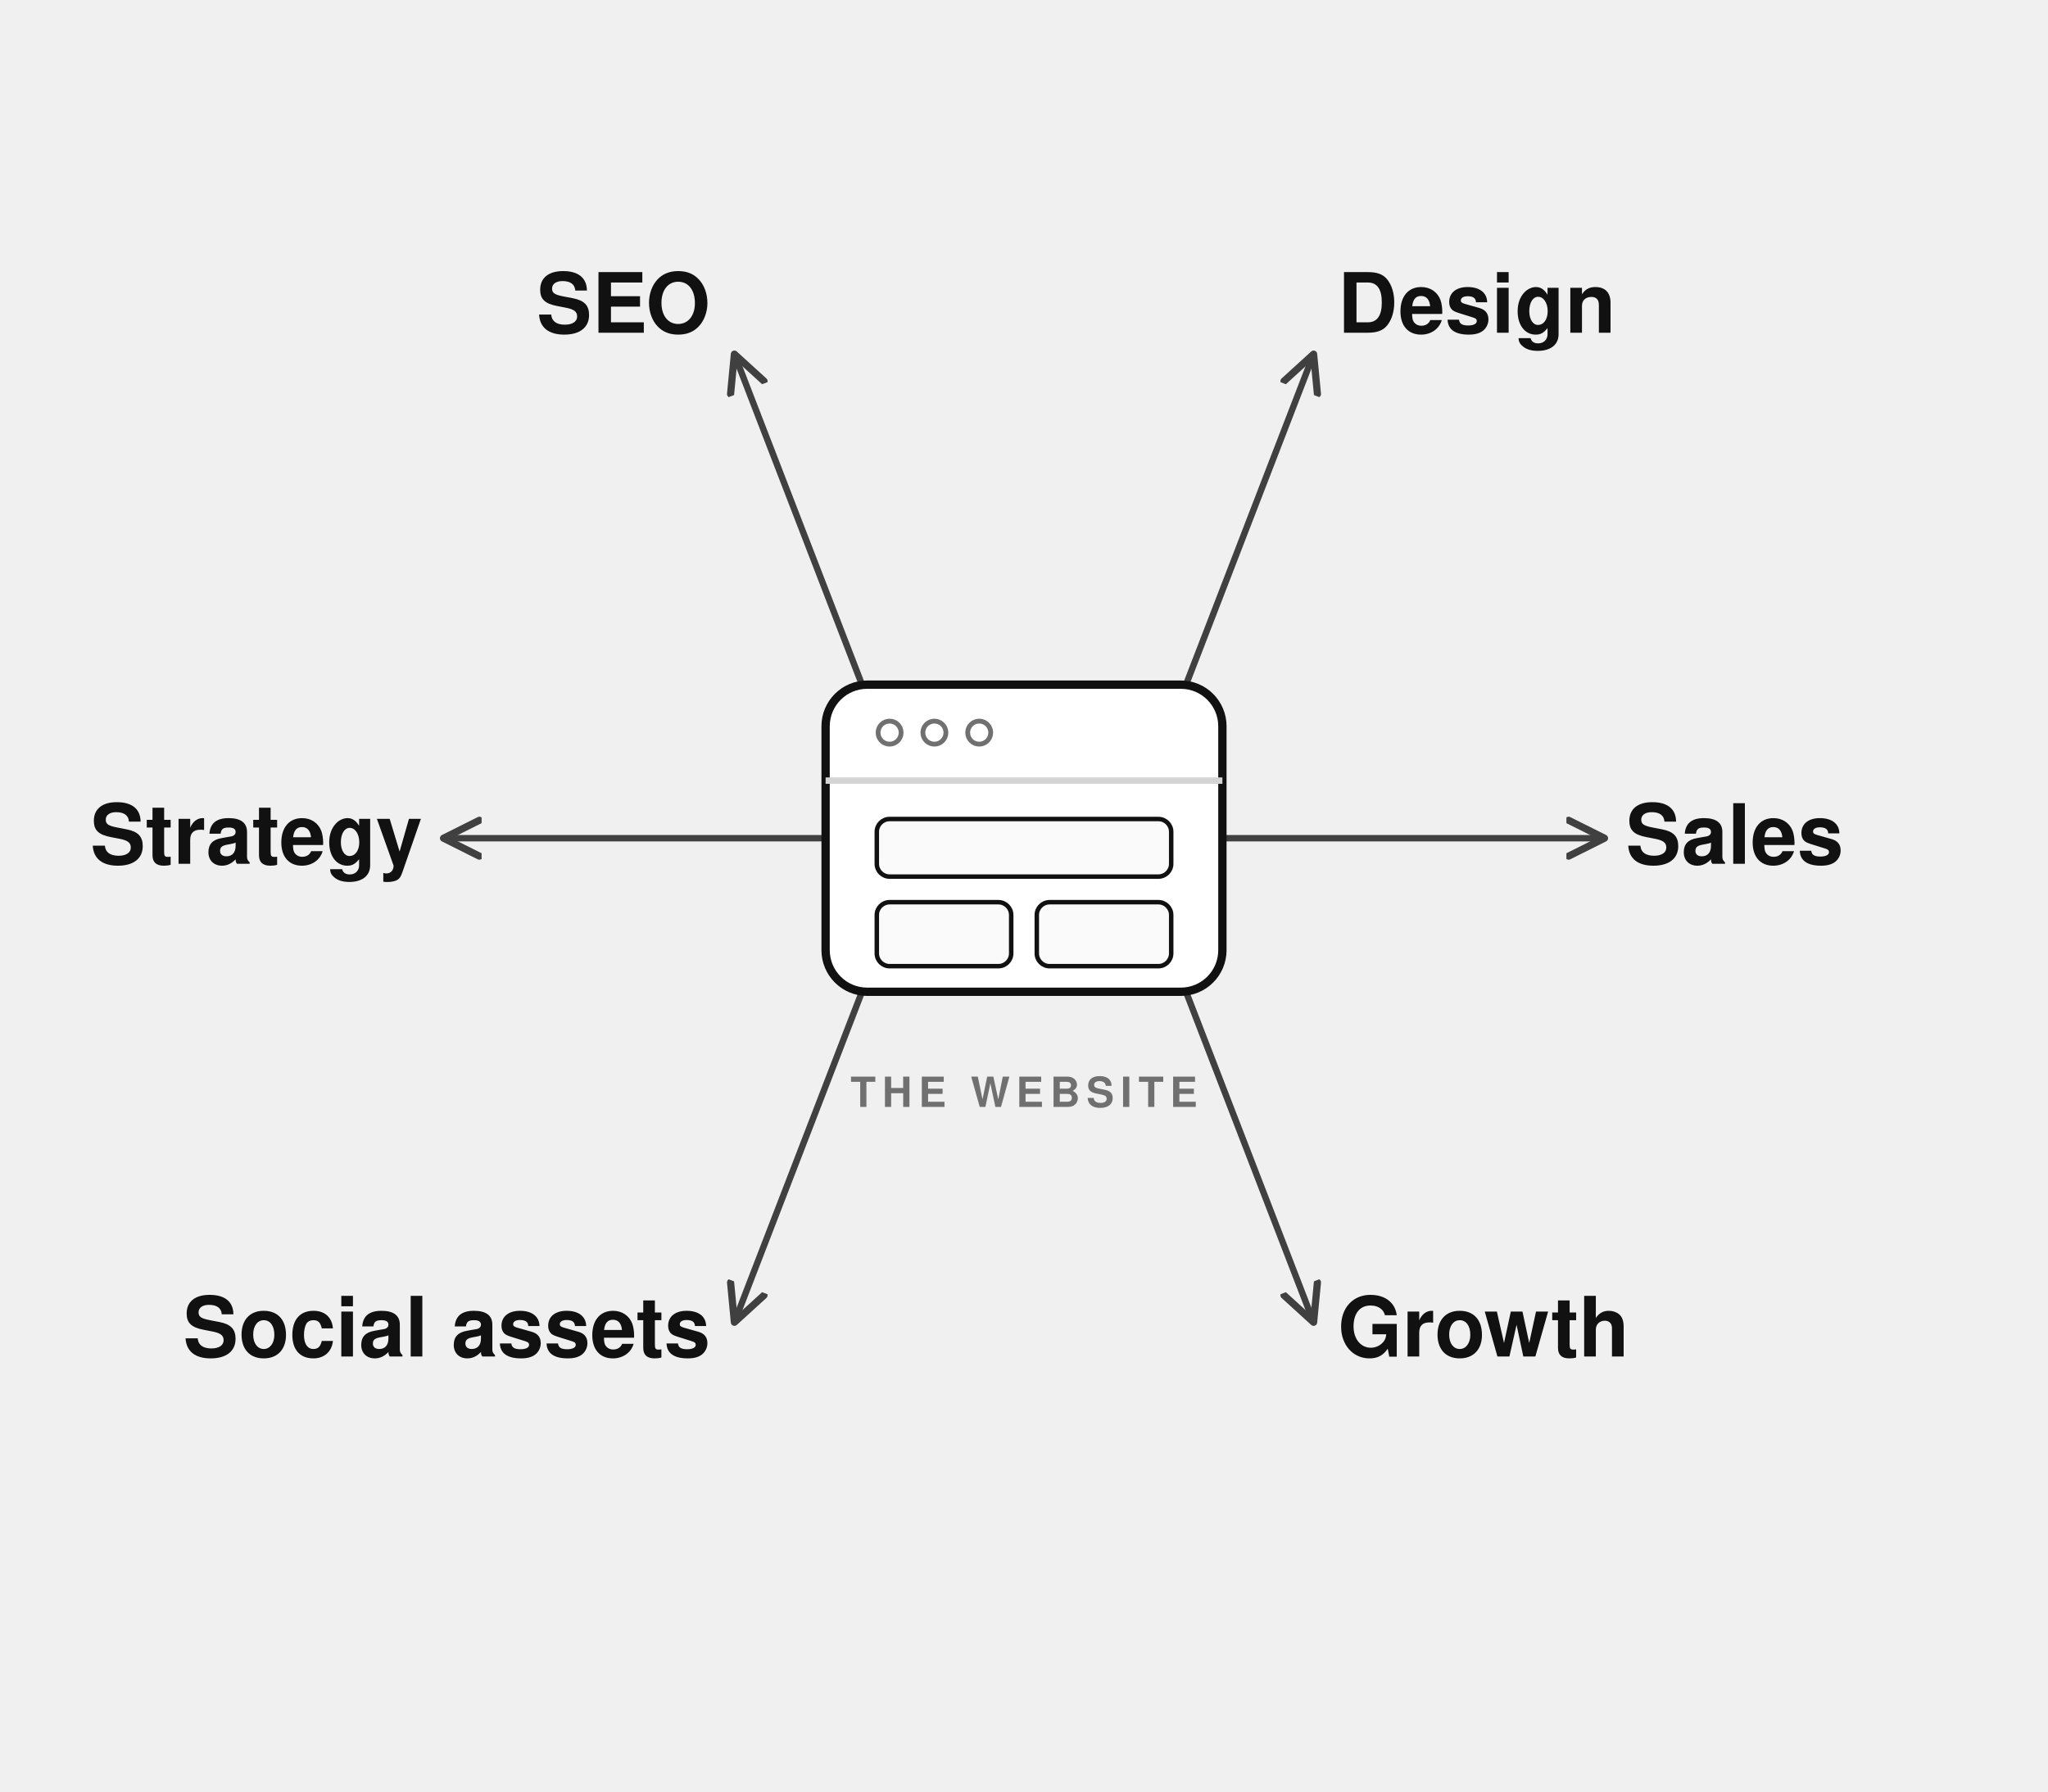
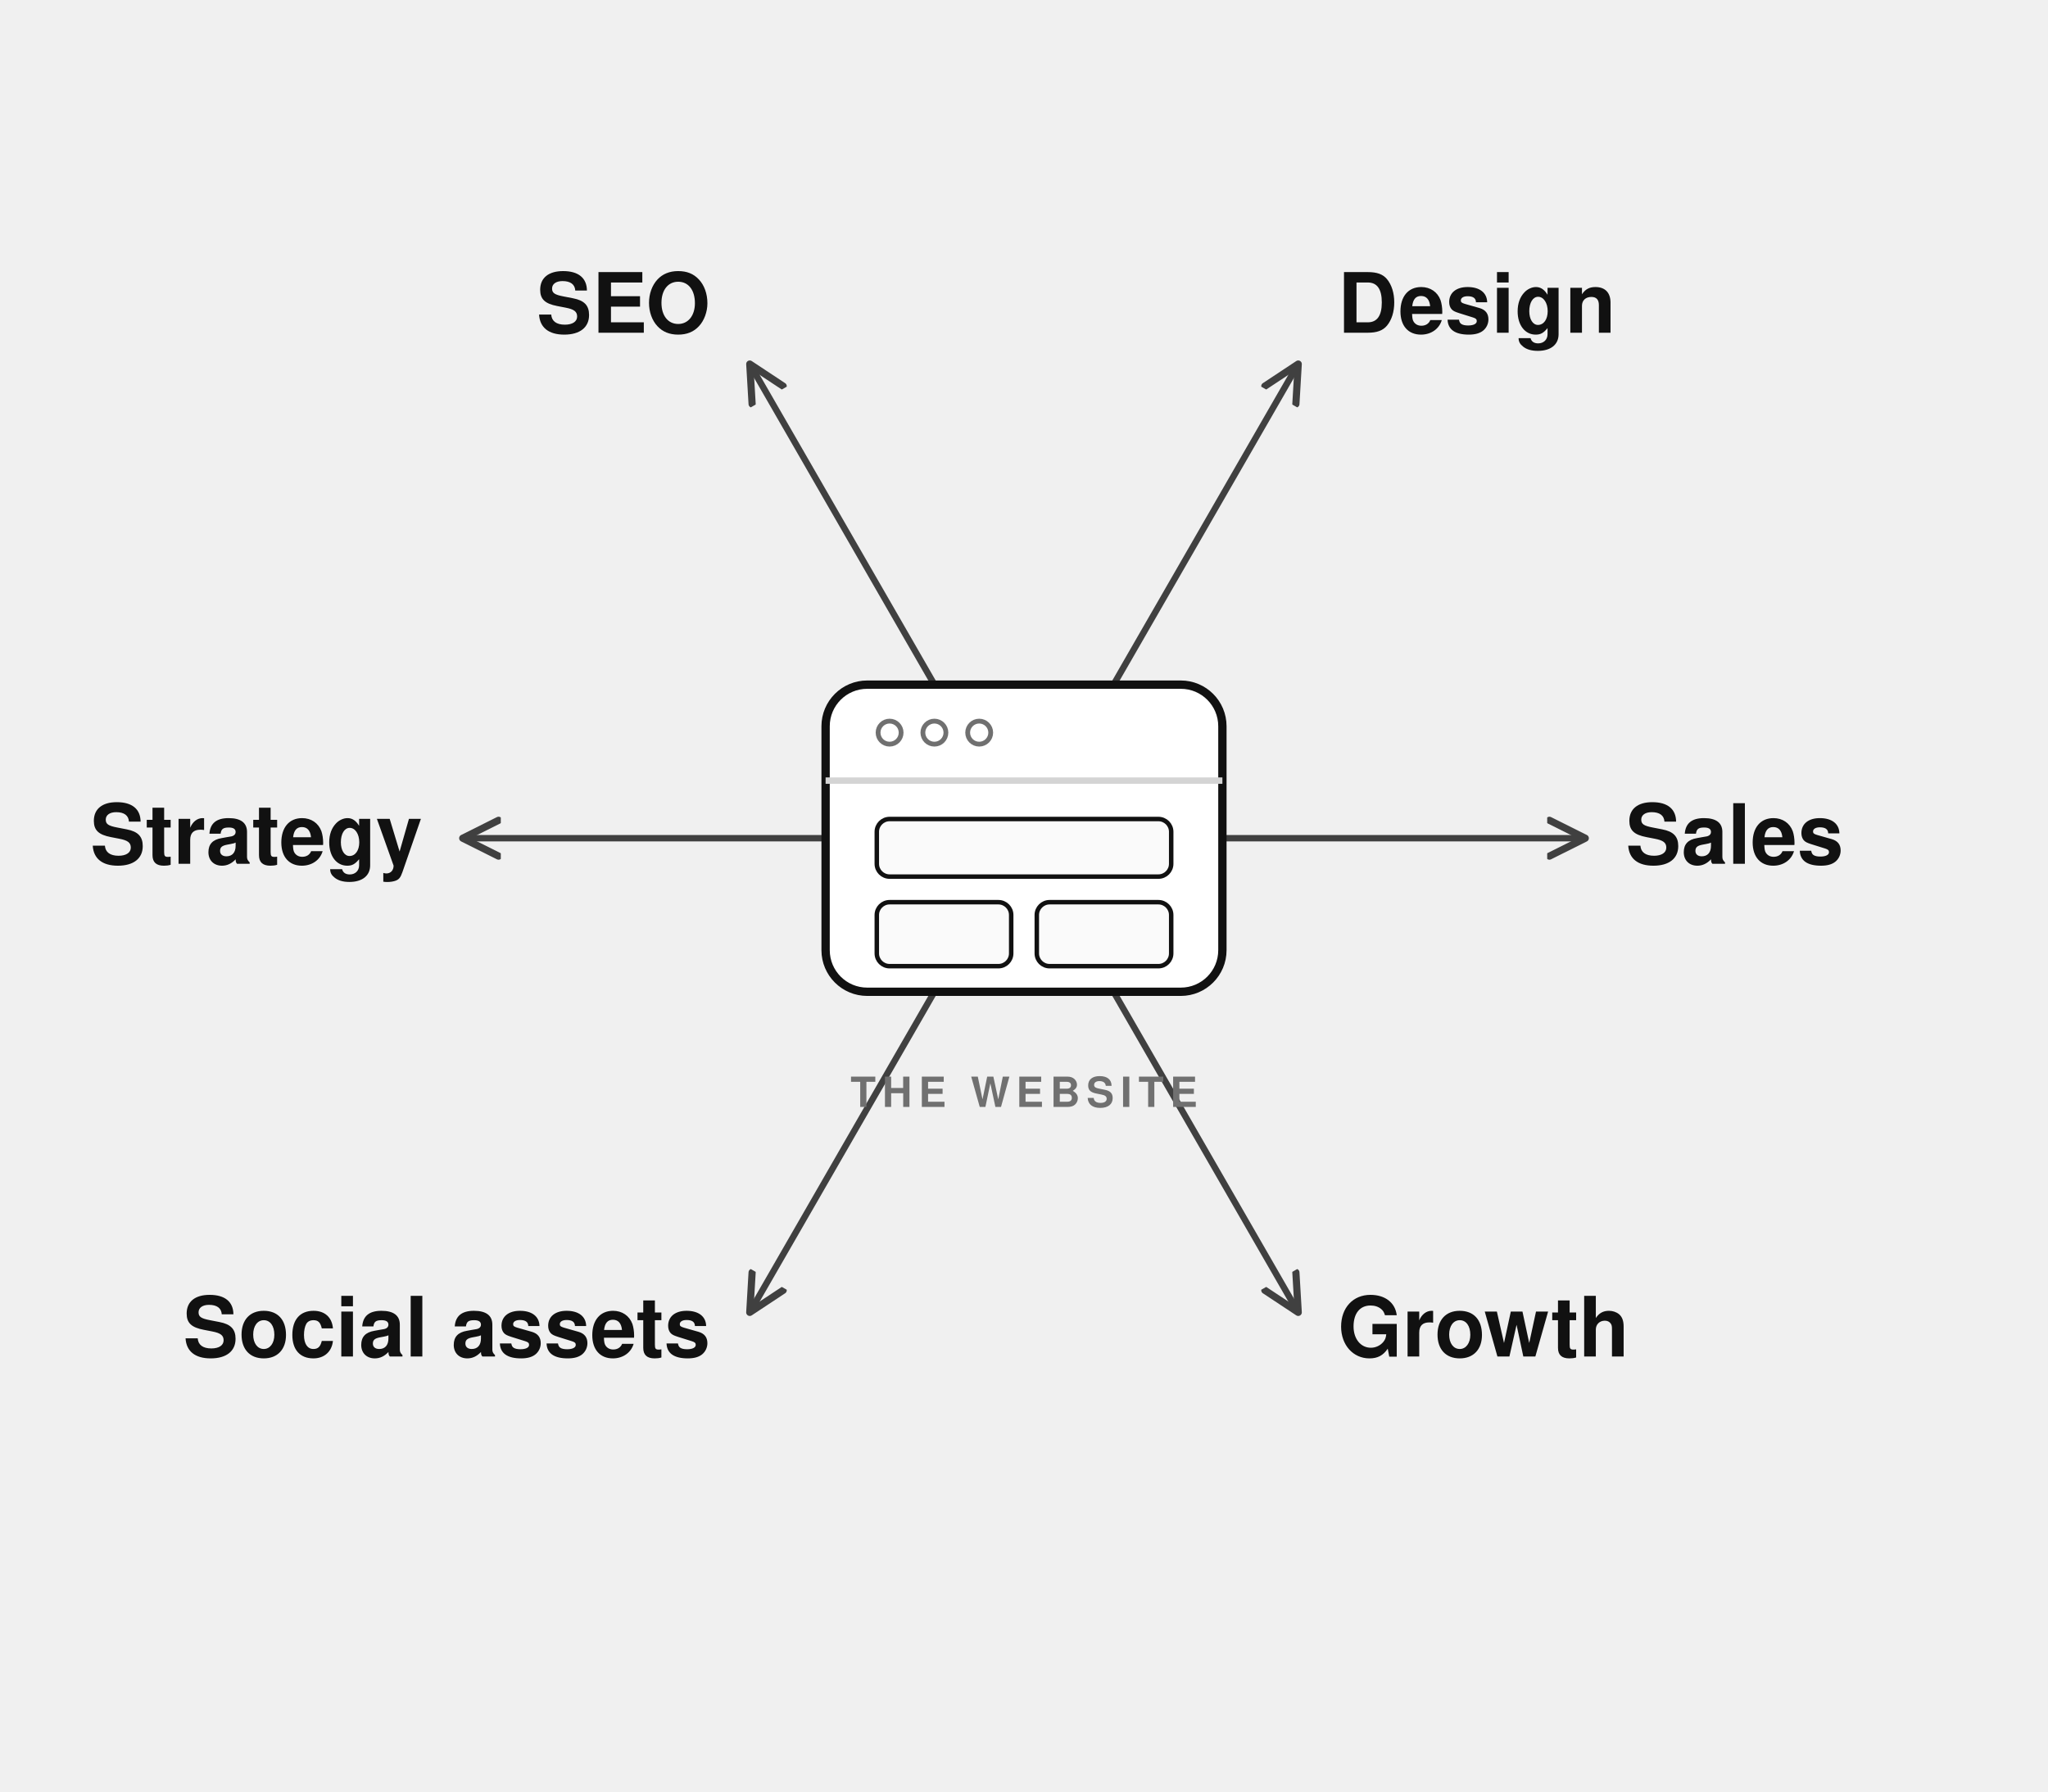
<svg xmlns="http://www.w3.org/2000/svg" viewBox="0 0 640 560" fill="none" role="img" aria-label="The website at the center, with SEO, design, strategy, sales, social assets, and growth all radiating out from it like spokes.">
  <defs>
    <marker id="ah-dark" viewBox="0 0 10 10" refX="7.5" refY="5" markerWidth="7" markerHeight="7" orient="auto">
      <path d="M0.5,1 L8.5,5 L0.5,9" fill="none" stroke="#404040" stroke-width="1.6" stroke-linecap="round" stroke-linejoin="round" />
    </marker>
  </defs>
  <g stroke="#404040" stroke-width="2" stroke-linecap="round">
-     <path d="M274,226 L230,112" marker-end="url(#ah-dark)" />
-     <path d="M366,226 L410,112" marker-end="url(#ah-dark)" />
-     <path d="M258,262 L140,262" marker-end="url(#ah-dark)" />
-     <path d="M382,262 L500,262" marker-end="url(#ah-dark)" />
-     <path d="M274,298 L230,412" marker-end="url(#ah-dark)" />
-     <path d="M366,298 L410,412" marker-end="url(#ah-dark)" />
+     <path d="M292,214 L235,115" marker-end="url(#ah-dark)" />
+     <path d="M348,214 L405,115" marker-end="url(#ah-dark)" />
+     <path d="M258,262 L146,262" marker-end="url(#ah-dark)" />
+     <path d="M382,262 L494,262" marker-end="url(#ah-dark)" />
+     <path d="M292,310 L235,409" marker-end="url(#ah-dark)" />
+     <path d="M348,310 L405,409" marker-end="url(#ah-dark)" />
  </g>
  <rect x="258" y="214" width="124" height="96" rx="13" fill="#ffffff" stroke="#111111" stroke-width="2.6" />
  <line x1="258" y1="244" x2="382" y2="244" stroke="#d4d4d4" stroke-width="2" />
  <circle cx="278" cy="229" r="3.6" fill="none" stroke="#707070" stroke-width="1.5" />
  <circle cx="292" cy="229" r="3.6" fill="none" stroke="#707070" stroke-width="1.5" />
  <circle cx="306" cy="229" r="3.6" fill="none" stroke="#707070" stroke-width="1.5" />
  <rect x="274" y="256" width="92" height="18" rx="4" fill="#fafafa" stroke="#111111" stroke-width="1.4" />
  <rect x="274" y="282" width="42" height="20" rx="4" fill="#fafafa" stroke="#111111" stroke-width="1.4" />
  <rect x="324" y="282" width="42" height="20" rx="4" fill="#fafafa" stroke="#111111" stroke-width="1.4" />
  <text x="320" y="346" text-anchor="middle" font-family="-apple-system, BlinkMacSystemFont, 'Segoe UI', system-ui, Helvetica, Arial, sans-serif" font-size="13" font-weight="600" letter-spacing="2" fill="#707070">THE WEBSITE</text>
  <g font-family="-apple-system, BlinkMacSystemFont, 'Segoe UI', system-ui, Helvetica, Arial, sans-serif" font-size="26" font-weight="600" fill="#111111">
    <text x="222" y="104" text-anchor="end">SEO</text>
    <text x="418" y="104" text-anchor="start">Design</text>
    <text x="132" y="270" text-anchor="end">Strategy</text>
    <text x="508" y="270" text-anchor="start">Sales</text>
    <text x="222" y="424" text-anchor="end">Social assets</text>
    <text x="418" y="424" text-anchor="start">Growth</text>
  </g>
</svg>
